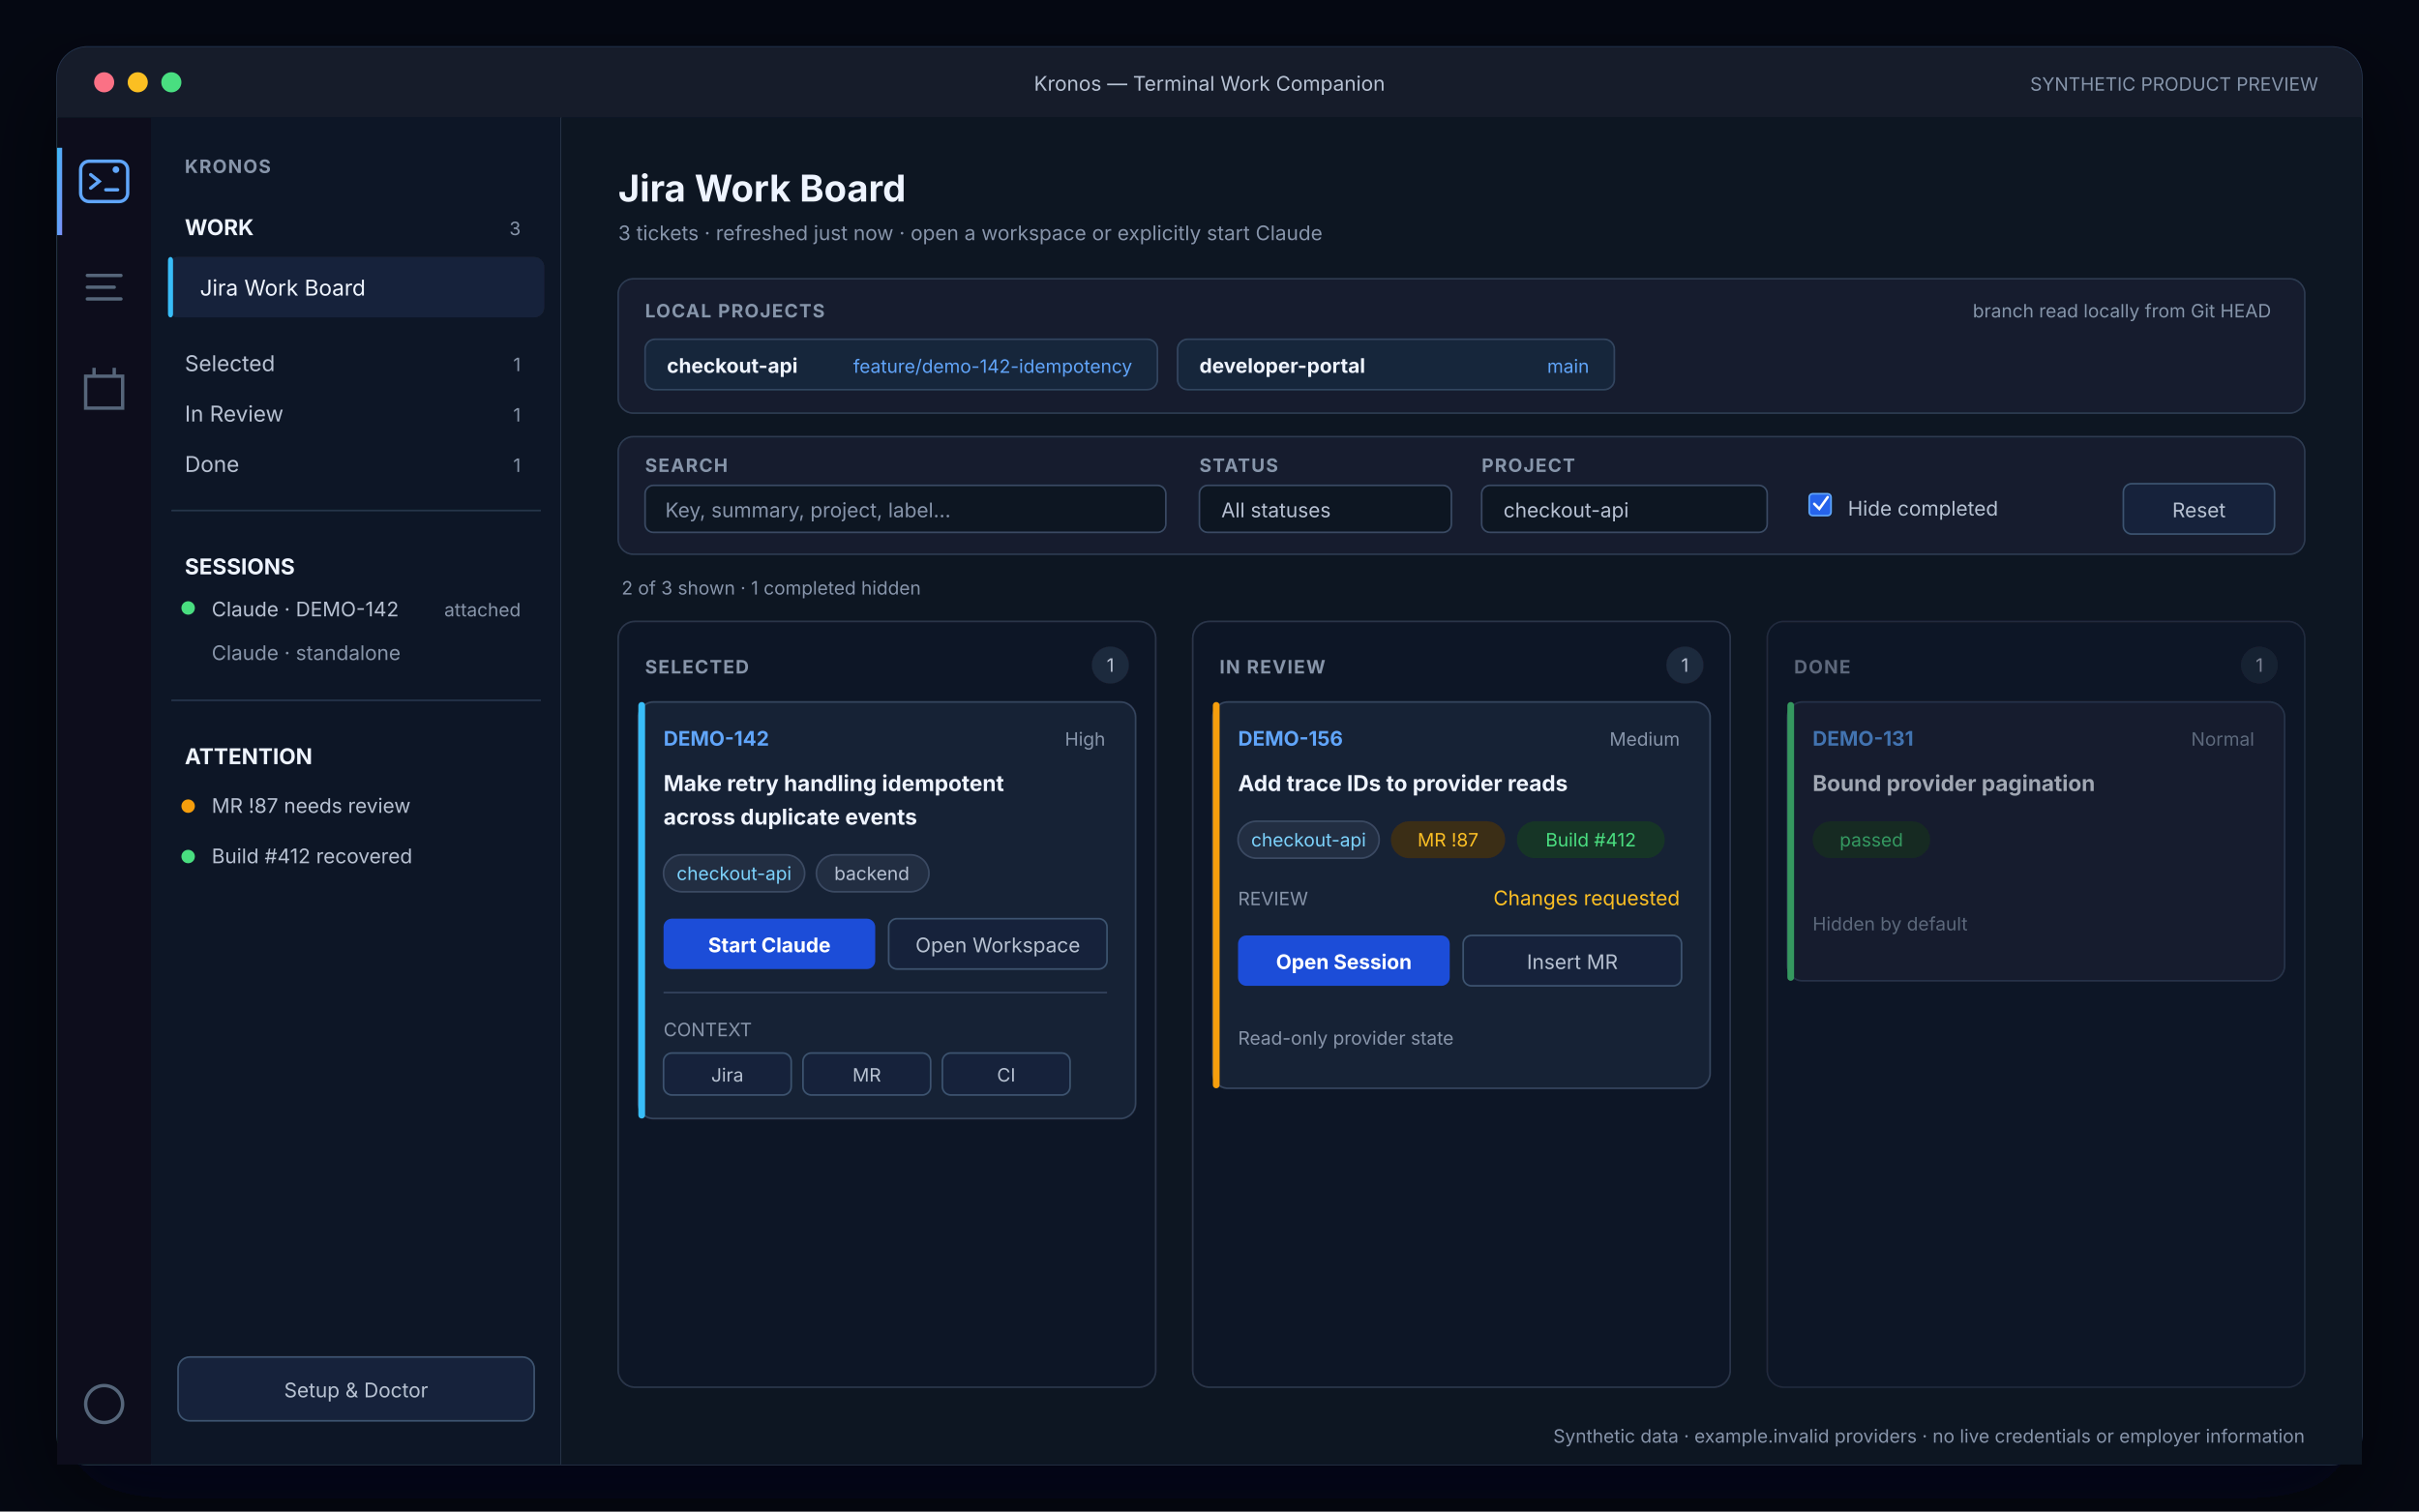
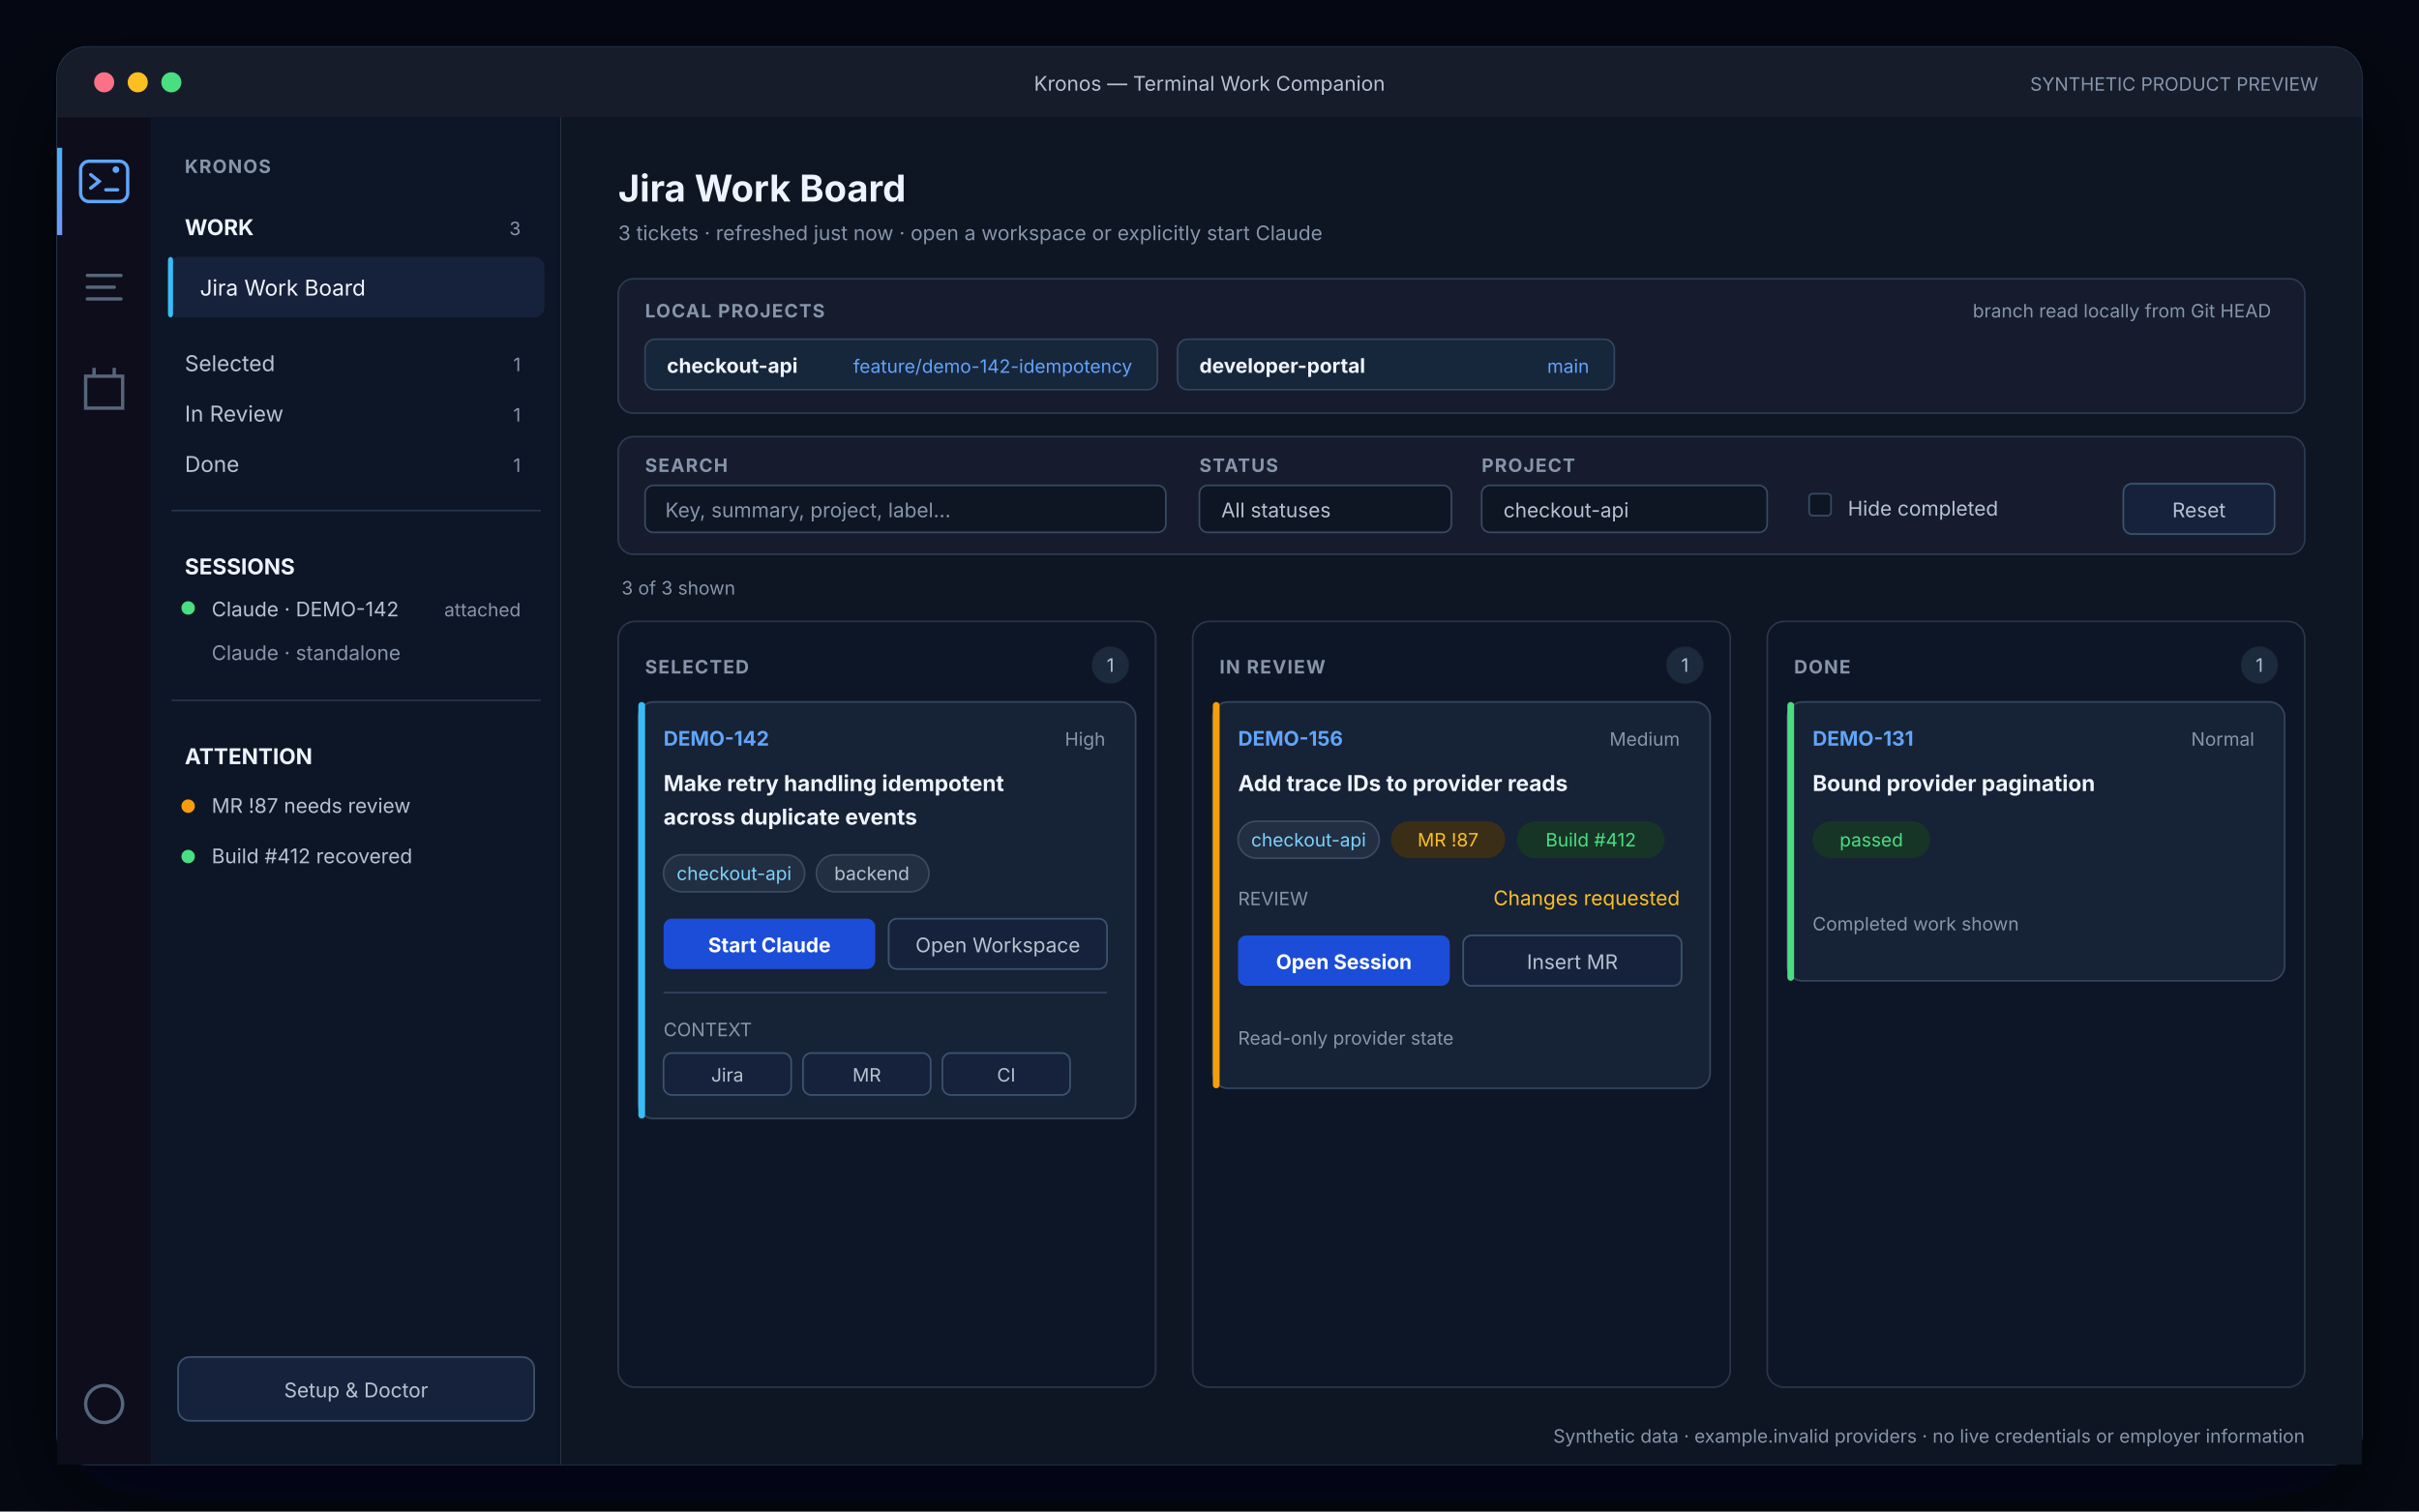
<svg xmlns="http://www.w3.org/2000/svg" viewBox="0 0 1440 900" role="img" aria-labelledby="title desc">
  <defs>
    <linearGradient id="window" x1="0" y1="0" x2="1440" y2="900" gradientUnits="userSpaceOnUse">
      <stop stop-color="#111827" />
      <stop offset="1" stop-color="#070b14" />
    </linearGradient>
    <linearGradient id="active" x1="0" y1="0" x2="1" y2="1">
      <stop stop-color="#38bdf8" />
      <stop offset="1" stop-color="#818cf8" />
    </linearGradient>
    <filter id="shadow" x="-20%" y="-20%" width="140%" height="140%">
      <feDropShadow dx="0" dy="20" stdDeviation="30" flood-color="#020617" flood-opacity=".55" />
    </filter>
    <style>
      text { font-family: Inter, -apple-system, BlinkMacSystemFont, "Segoe UI", sans-serif; }
      .muted { fill: #8795aa; }
      .soft { fill: #b7c1d2; }
      .strong { fill: #eef4ff; }
      .tiny { font-size: 11px; }
      .small { font-size: 12px; }
      .body { font-size: 13px; }
      .label { font-size: 11px; font-weight: 700; letter-spacing: .7px; }
      .heading { font-size: 22px; font-weight: 650; }
      .column { fill: #111827; stroke: #2a364a; stroke-width: 1; }
      .card { fill: #182235; stroke: #34445d; stroke-width: 1; }
      .chip { fill: #202d43; stroke: #3b4a62; stroke-width: 1; }
      .button { fill: #16243a; stroke: #3c536f; stroke-width: 1; }
    </style>
  </defs>
  <rect width="1440" height="900" fill="#050812" />
  <g filter="url(#shadow)">
    <rect x="34" y="28" width="1372" height="844" rx="18" fill="url(#window)" stroke="#26344c" />
    <rect x="34" y="28" width="1372" height="42" rx="18" fill="#121a2a" />
    <path d="M34 52h1372v18H34z" fill="#121a2a" />
    <circle cx="62" cy="49" r="6" fill="#fb7185" />
    <circle cx="82" cy="49" r="6" fill="#fbbf24" />
    <circle cx="102" cy="49" r="6" fill="#4ade80" />
    <text x="720" y="54" text-anchor="middle" class="small soft">Kronos — Terminal Work Companion</text>
    <text x="1380" y="54" text-anchor="end" class="tiny muted">SYNTHETIC PRODUCT PREVIEW</text>
    <rect x="34" y="70" width="56" height="802" fill="#0b111e" />
    <rect x="34" y="88" width="3" height="52" fill="url(#active)" />
    <rect x="48" y="96" width="28" height="24" rx="5" fill="none" stroke="#60a5fa" stroke-width="2" />
    <path d="m54 104 5 4-5 4M63 113h7" fill="none" stroke="#60a5fa" stroke-width="2" stroke-linecap="round" />
    <circle cx="69" cy="101" r="2" fill="#60a5fa" />
    <path d="M52 164h20M52 171h16M52 178h20" stroke="#56657a" stroke-width="2" stroke-linecap="round" />
    <path d="M51 224h22v19H51zM56 219v5M68 219v5" fill="none" stroke="#56657a" stroke-width="2" />
    <circle cx="62" cy="836" r="11" fill="none" stroke="#56657a" stroke-width="2" />
    <rect x="90" y="70" width="244" height="802" fill="#0f1726" />
    <path d="M334 70v802" stroke="#29364a" />
    <text x="110" y="103" class="label muted">KRONOS</text>
    <text x="110" y="140" class="body strong" font-weight="650">WORK</text>
    <text x="310" y="140" text-anchor="end" class="tiny muted">3</text>
    <rect x="100" y="153" width="224" height="36" rx="6" fill="#19243a" />
    <rect x="100" y="153" width="3" height="36" rx="2" fill="#38bdf8" />
    <text x="119" y="176" class="body strong">Jira Work Board</text>
    <text x="110" y="221" class="body soft">Selected</text>
    <text x="310" y="221" text-anchor="end" class="tiny muted">1</text>
    <text x="110" y="251" class="body soft">In Review</text>
    <text x="310" y="251" text-anchor="end" class="tiny muted">1</text>
    <text x="110" y="281" class="body soft">Done</text>
    <text x="310" y="281" text-anchor="end" class="tiny muted">1</text>
    <path d="M102 304h220" stroke="#26344a" />
    <text x="110" y="342" class="body strong" font-weight="650">SESSIONS</text>
    <rect x="108" y="358" width="8" height="8" rx="4" fill="#4ade80" />
    <text x="126" y="367" class="small soft">Claude · DEMO-142</text>
    <text x="310" y="367" text-anchor="end" class="tiny muted">attached</text>
    <text x="126" y="393" class="small muted">Claude · standalone</text>
    <path d="M102 417h220" stroke="#26344a" />
    <text x="110" y="455" class="body strong" font-weight="650">ATTENTION</text>
    <circle cx="112" cy="480" r="4" fill="#f59e0b" />
    <text x="126" y="484" class="small soft">MR !87 needs review</text>
    <circle cx="112" cy="510" r="4" fill="#4ade80" />
    <text x="126" y="514" class="small soft">Build #412 recovered</text>
    <rect x="106" y="808" width="212" height="38" rx="7" class="button" />
    <text x="212" y="832" text-anchor="middle" class="small soft">Setup &amp; Doctor</text>
    <g transform="translate(334 70)">
      <rect width="1072" height="802" fill="#0c1321" />
      <text x="34" y="50" class="heading strong">Jira Work Board</text>
      <text x="34" y="73" class="small muted">3 tickets · refreshed just now · open a workspace or explicitly start Claude</text>
      <rect x="34" y="96" width="1004" height="80" rx="9" fill="#121c2d" stroke="#2d3a50" />
      <text x="50" y="119" class="label muted">LOCAL PROJECTS</text>
      <rect x="50" y="132" width="305" height="30" rx="6" fill="#18253a" stroke="#33455f" />
      <text x="63" y="152" class="small strong" font-weight="650">checkout-api</text>
      <text x="340" y="152" text-anchor="end" class="tiny" fill="#60a5fa">feature/demo-142-idempotency</text>
      <rect x="367" y="132" width="260" height="30" rx="6" fill="#18253a" stroke="#33455f" />
      <text x="380" y="152" class="small strong" font-weight="650">developer-portal</text>
      <text x="612" y="152" text-anchor="end" class="tiny" fill="#60a5fa">main</text>
      <text x="1018" y="119" text-anchor="end" class="tiny muted">branch read locally from Git HEAD</text>
      <rect x="34" y="190" width="1004" height="70" rx="9" fill="#121c2d" stroke="#2d3a50" />
      <text x="50" y="211" class="label muted">SEARCH</text>
      <rect x="50" y="219" width="310" height="28" rx="5" fill="#0c1423" stroke="#3a4a63" />
      <text x="62" y="238" class="small muted">Key, summary, project, label…</text>
      <text x="380" y="211" class="label muted">STATUS</text>
      <rect x="380" y="219" width="150" height="28" rx="5" fill="#0c1423" stroke="#3a4a63" />
      <text x="393" y="238" class="small soft">All statuses</text>
      <text x="548" y="211" class="label muted">PROJECT</text>
      <rect x="548" y="219" width="170" height="28" rx="5" fill="#0c1423" stroke="#3a4a63" />
      <text x="561" y="238" class="small soft">checkout-api</text>
-       <rect x="743" y="224" width="13" height="13" rx="2" fill="#2563eb" stroke="#60a5fa" />
-       <path d="m746 230 3 3 5-7" fill="none" stroke="#fff" stroke-width="1.5" stroke-linecap="round" />
+       <rect x="743" y="224" width="13" height="13" rx="2" fill="#0c1423" stroke="#3a4a63" />
      <text x="766" y="237" class="small soft">Hide completed</text>
      <rect x="930" y="218" width="90" height="30" rx="5" class="button" />
      <text x="975" y="238" text-anchor="middle" class="small soft">Reset</text>
-       <text x="36" y="284" class="tiny muted">2 of 3 shown · 1 completed hidden</text>
+       <text x="36" y="284" class="tiny muted">3 of 3 shown</text>
      <g transform="translate(34 300)">
        <rect width="320" height="456" rx="10" class="column" />
        <text x="16" y="31" class="label muted">SELECTED</text>
        <rect x="282" y="15" width="22" height="22" rx="11" fill="#1d293d" />
        <text x="293" y="30" text-anchor="middle" class="tiny soft">1</text>
        <rect x="12" y="48" width="296" height="248" rx="9" class="card" />
        <rect x="12" y="48" width="4" height="248" rx="2" fill="#38bdf8" />
        <text x="27" y="74" class="small" fill="#60a5fa" font-weight="700">DEMO-142</text>
        <text x="290" y="74" text-anchor="end" class="tiny muted">High</text>
        <text x="27" y="101" class="body strong" font-weight="650">Make retry handling idempotent</text>
        <text x="27" y="121" class="body strong" font-weight="650">across duplicate events</text>
        <rect x="27" y="139" width="84" height="22" rx="11" class="chip" />
        <text x="69" y="154" text-anchor="middle" class="tiny" fill="#7dd3fc">checkout-api</text>
        <rect x="118" y="139" width="67" height="22" rx="11" class="chip" />
        <text x="151" y="154" text-anchor="middle" class="tiny soft">backend</text>
        <rect x="27" y="177" width="126" height="30" rx="5" fill="#1d4ed8" />
        <text x="90" y="197" text-anchor="middle" class="small" fill="#fff" font-weight="650">Start Claude</text>
        <rect x="161" y="177" width="130" height="30" rx="5" class="button" />
        <text x="226" y="197" text-anchor="middle" class="small soft">Open Workspace</text>
        <path d="M27 221h264" stroke="#34445d" />
        <text x="27" y="247" class="tiny muted">CONTEXT</text>
        <rect x="27" y="257" width="76" height="25" rx="5" class="button" />
        <text x="65" y="274" text-anchor="middle" class="tiny soft">Jira</text>
        <rect x="110" y="257" width="76" height="25" rx="5" class="button" />
        <text x="148" y="274" text-anchor="middle" class="tiny soft">MR</text>
        <rect x="193" y="257" width="76" height="25" rx="5" class="button" />
        <text x="231" y="274" text-anchor="middle" class="tiny soft">CI</text>
      </g>
      <g transform="translate(376 300)">
        <rect width="320" height="456" rx="10" class="column" />
        <text x="16" y="31" class="label muted">IN REVIEW</text>
        <rect x="282" y="15" width="22" height="22" rx="11" fill="#1d293d" />
        <text x="293" y="30" text-anchor="middle" class="tiny soft">1</text>
        <rect x="12" y="48" width="296" height="230" rx="9" class="card" />
        <rect x="12" y="48" width="4" height="230" rx="2" fill="#f59e0b" />
        <text x="27" y="74" class="small" fill="#60a5fa" font-weight="700">DEMO-156</text>
        <text x="290" y="74" text-anchor="end" class="tiny muted">Medium</text>
        <text x="27" y="101" class="body strong" font-weight="650">Add trace IDs to provider reads</text>
        <rect x="27" y="119" width="84" height="22" rx="11" class="chip" />
        <text x="69" y="134" text-anchor="middle" class="tiny" fill="#7dd3fc">checkout-api</text>
        <rect x="118" y="119" width="68" height="22" rx="11" fill="#3b2d19" />
        <text x="152" y="134" text-anchor="middle" class="tiny" fill="#fbbf24">MR !87</text>
        <rect x="193" y="119" width="88" height="22" rx="11" fill="#183526" />
        <text x="237" y="134" text-anchor="middle" class="tiny" fill="#4ade80">Build #412</text>
        <text x="27" y="169" class="tiny muted">REVIEW</text>
        <text x="290" y="169" text-anchor="end" class="small" fill="#fbbf24">Changes requested</text>
        <rect x="27" y="187" width="126" height="30" rx="5" fill="#1d4ed8" />
        <text x="90" y="207" text-anchor="middle" class="small" fill="#fff" font-weight="650">Open Session</text>
        <rect x="161" y="187" width="130" height="30" rx="5" class="button" />
        <text x="226" y="207" text-anchor="middle" class="small soft">Insert MR</text>
        <text x="27" y="252" class="tiny muted">Read-only provider state</text>
      </g>
-       <g transform="translate(718 300)" opacity=".66">
+       <g transform="translate(718 300)">
        <rect width="320" height="456" rx="10" class="column" />
        <text x="16" y="31" class="label muted">DONE</text>
        <rect x="282" y="15" width="22" height="22" rx="11" fill="#1d293d" />
        <text x="293" y="30" text-anchor="middle" class="tiny soft">1</text>
        <rect x="12" y="48" width="296" height="166" rx="9" class="card" />
        <rect x="12" y="48" width="4" height="166" rx="2" fill="#4ade80" />
        <text x="27" y="74" class="small" fill="#60a5fa" font-weight="700">DEMO-131</text>
        <text x="290" y="74" text-anchor="end" class="tiny muted">Normal</text>
        <text x="27" y="101" class="body strong" font-weight="650">Bound provider pagination</text>
        <rect x="27" y="119" width="70" height="22" rx="11" fill="#183526" />
        <text x="62" y="134" text-anchor="middle" class="tiny" fill="#4ade80">passed</text>
-         <text x="27" y="184" class="tiny muted">Hidden by default</text>
+         <text x="27" y="184" class="tiny muted">Completed work shown</text>
      </g>
      <text x="1038" y="789" text-anchor="end" class="tiny muted">Synthetic data · example.invalid providers · no live credentials or employer information</text>
    </g>
  </g>
</svg>
